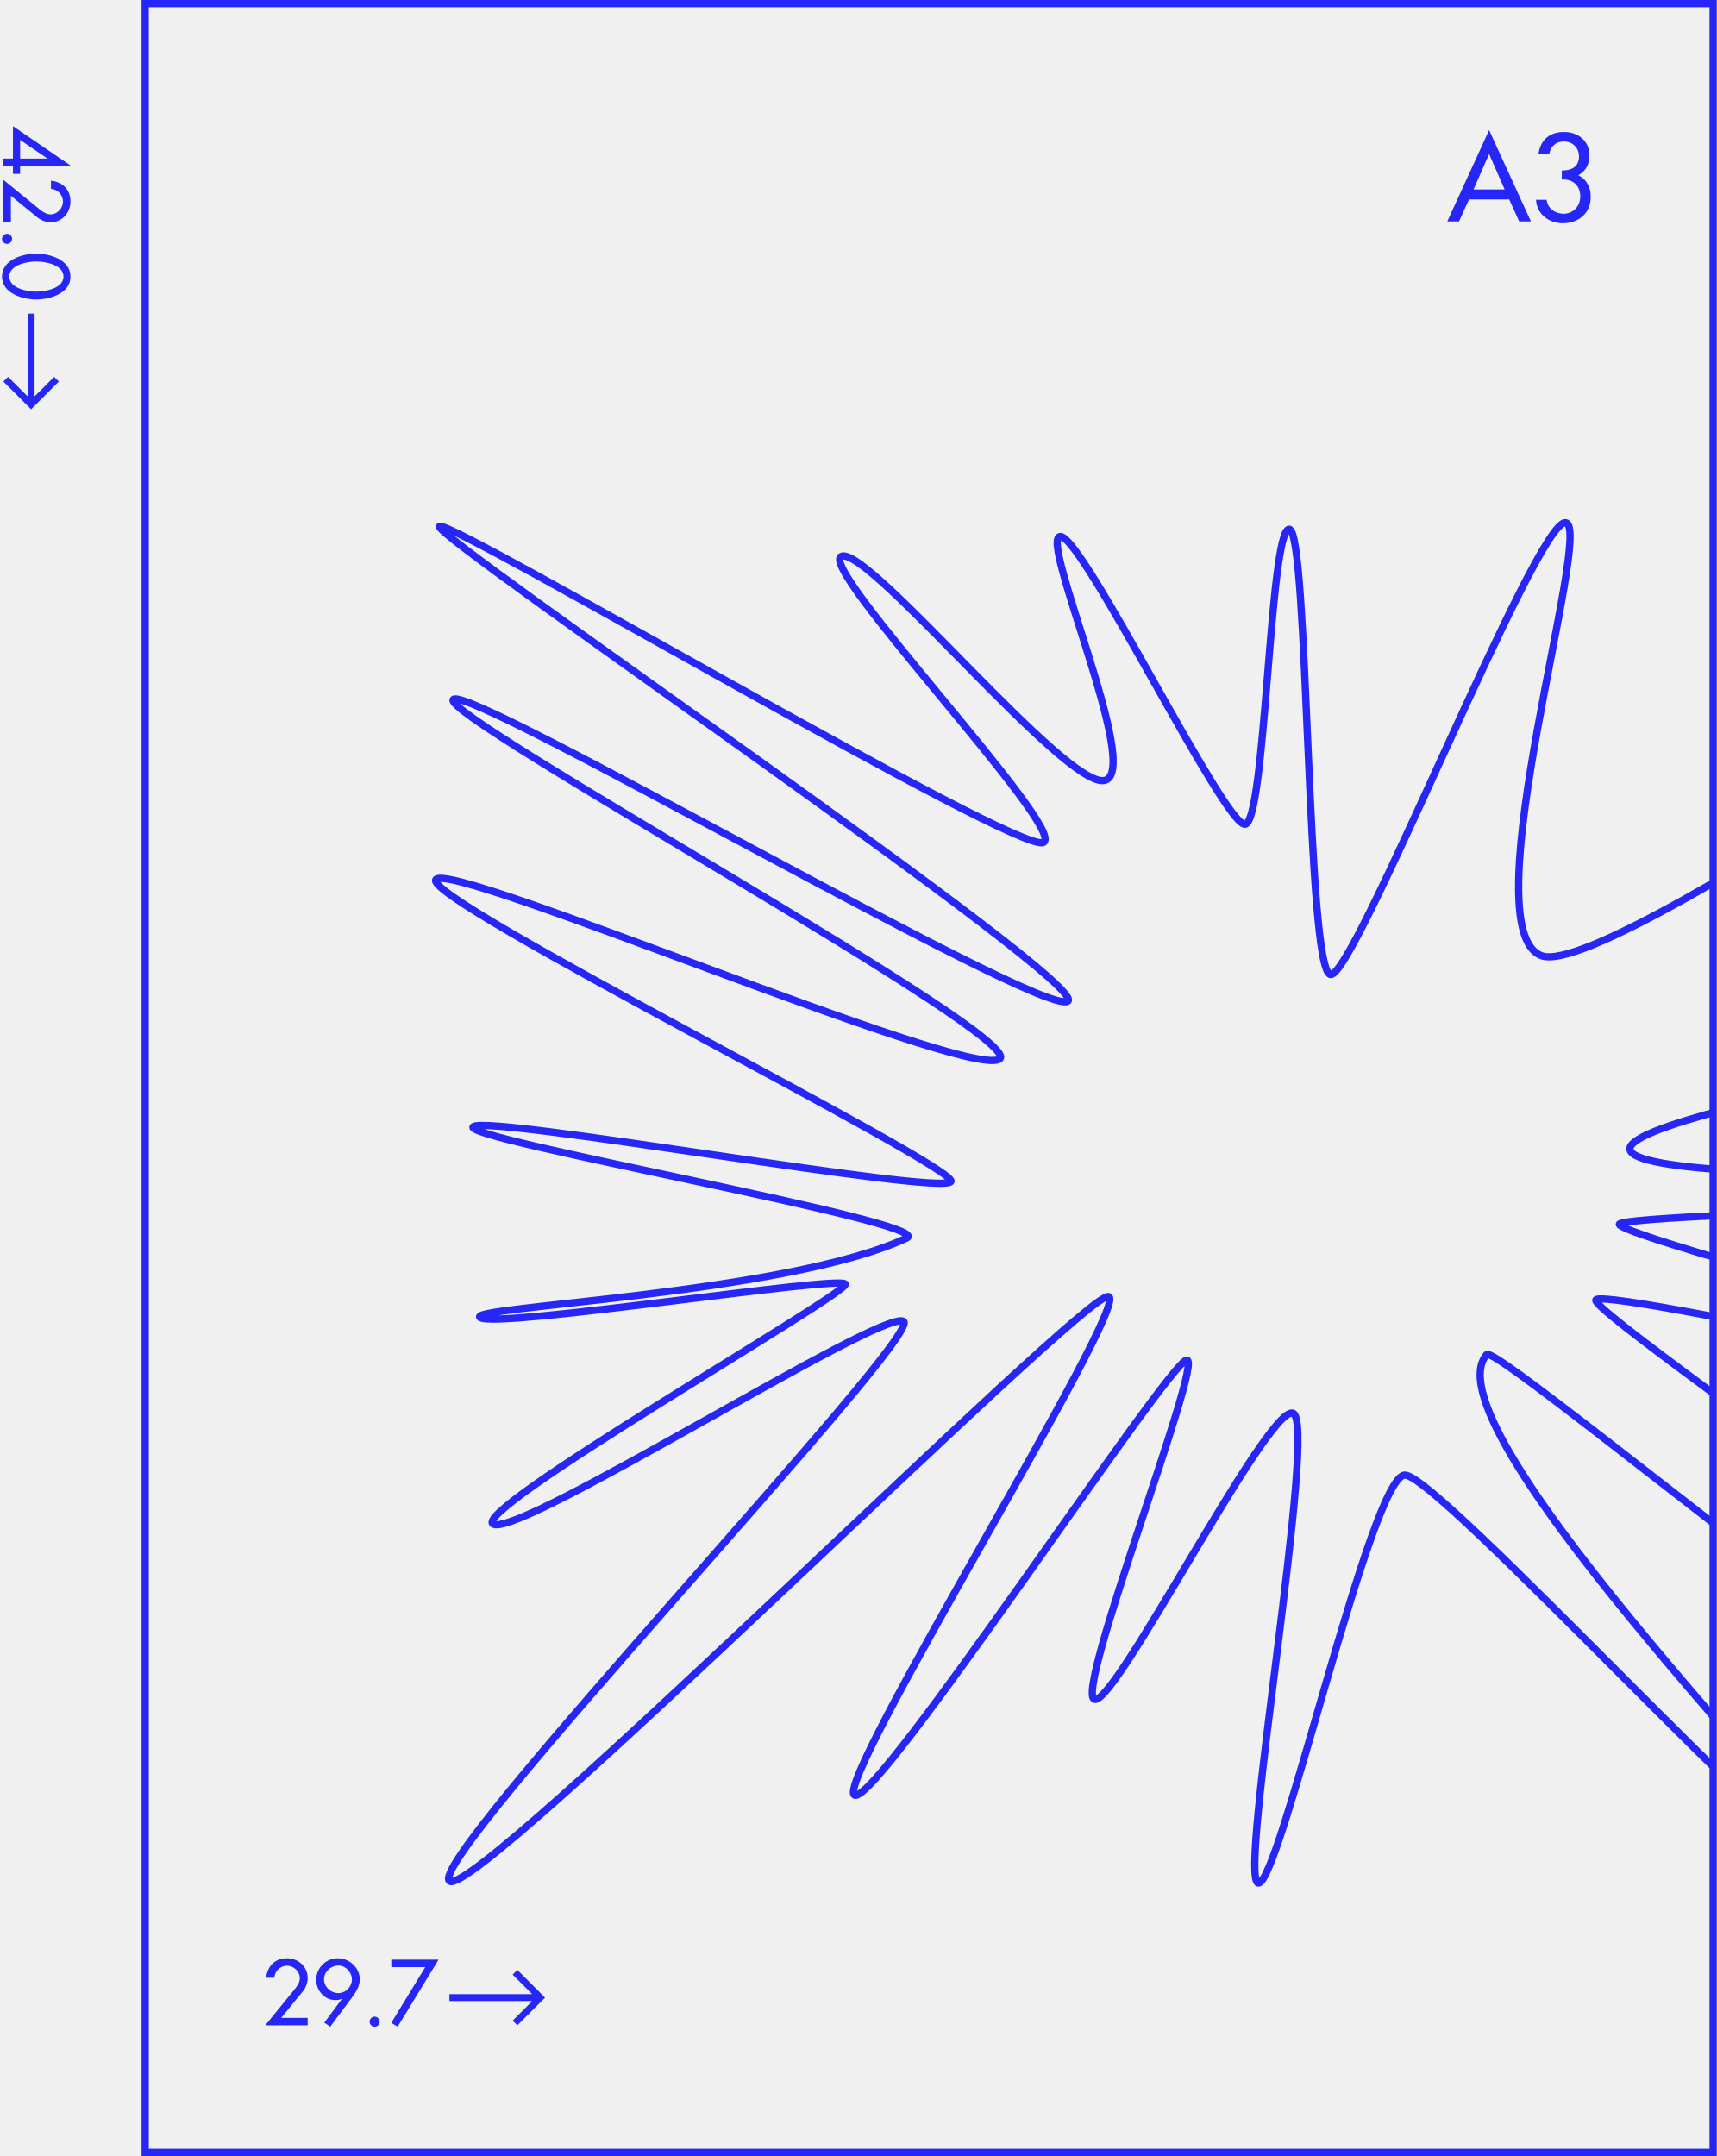
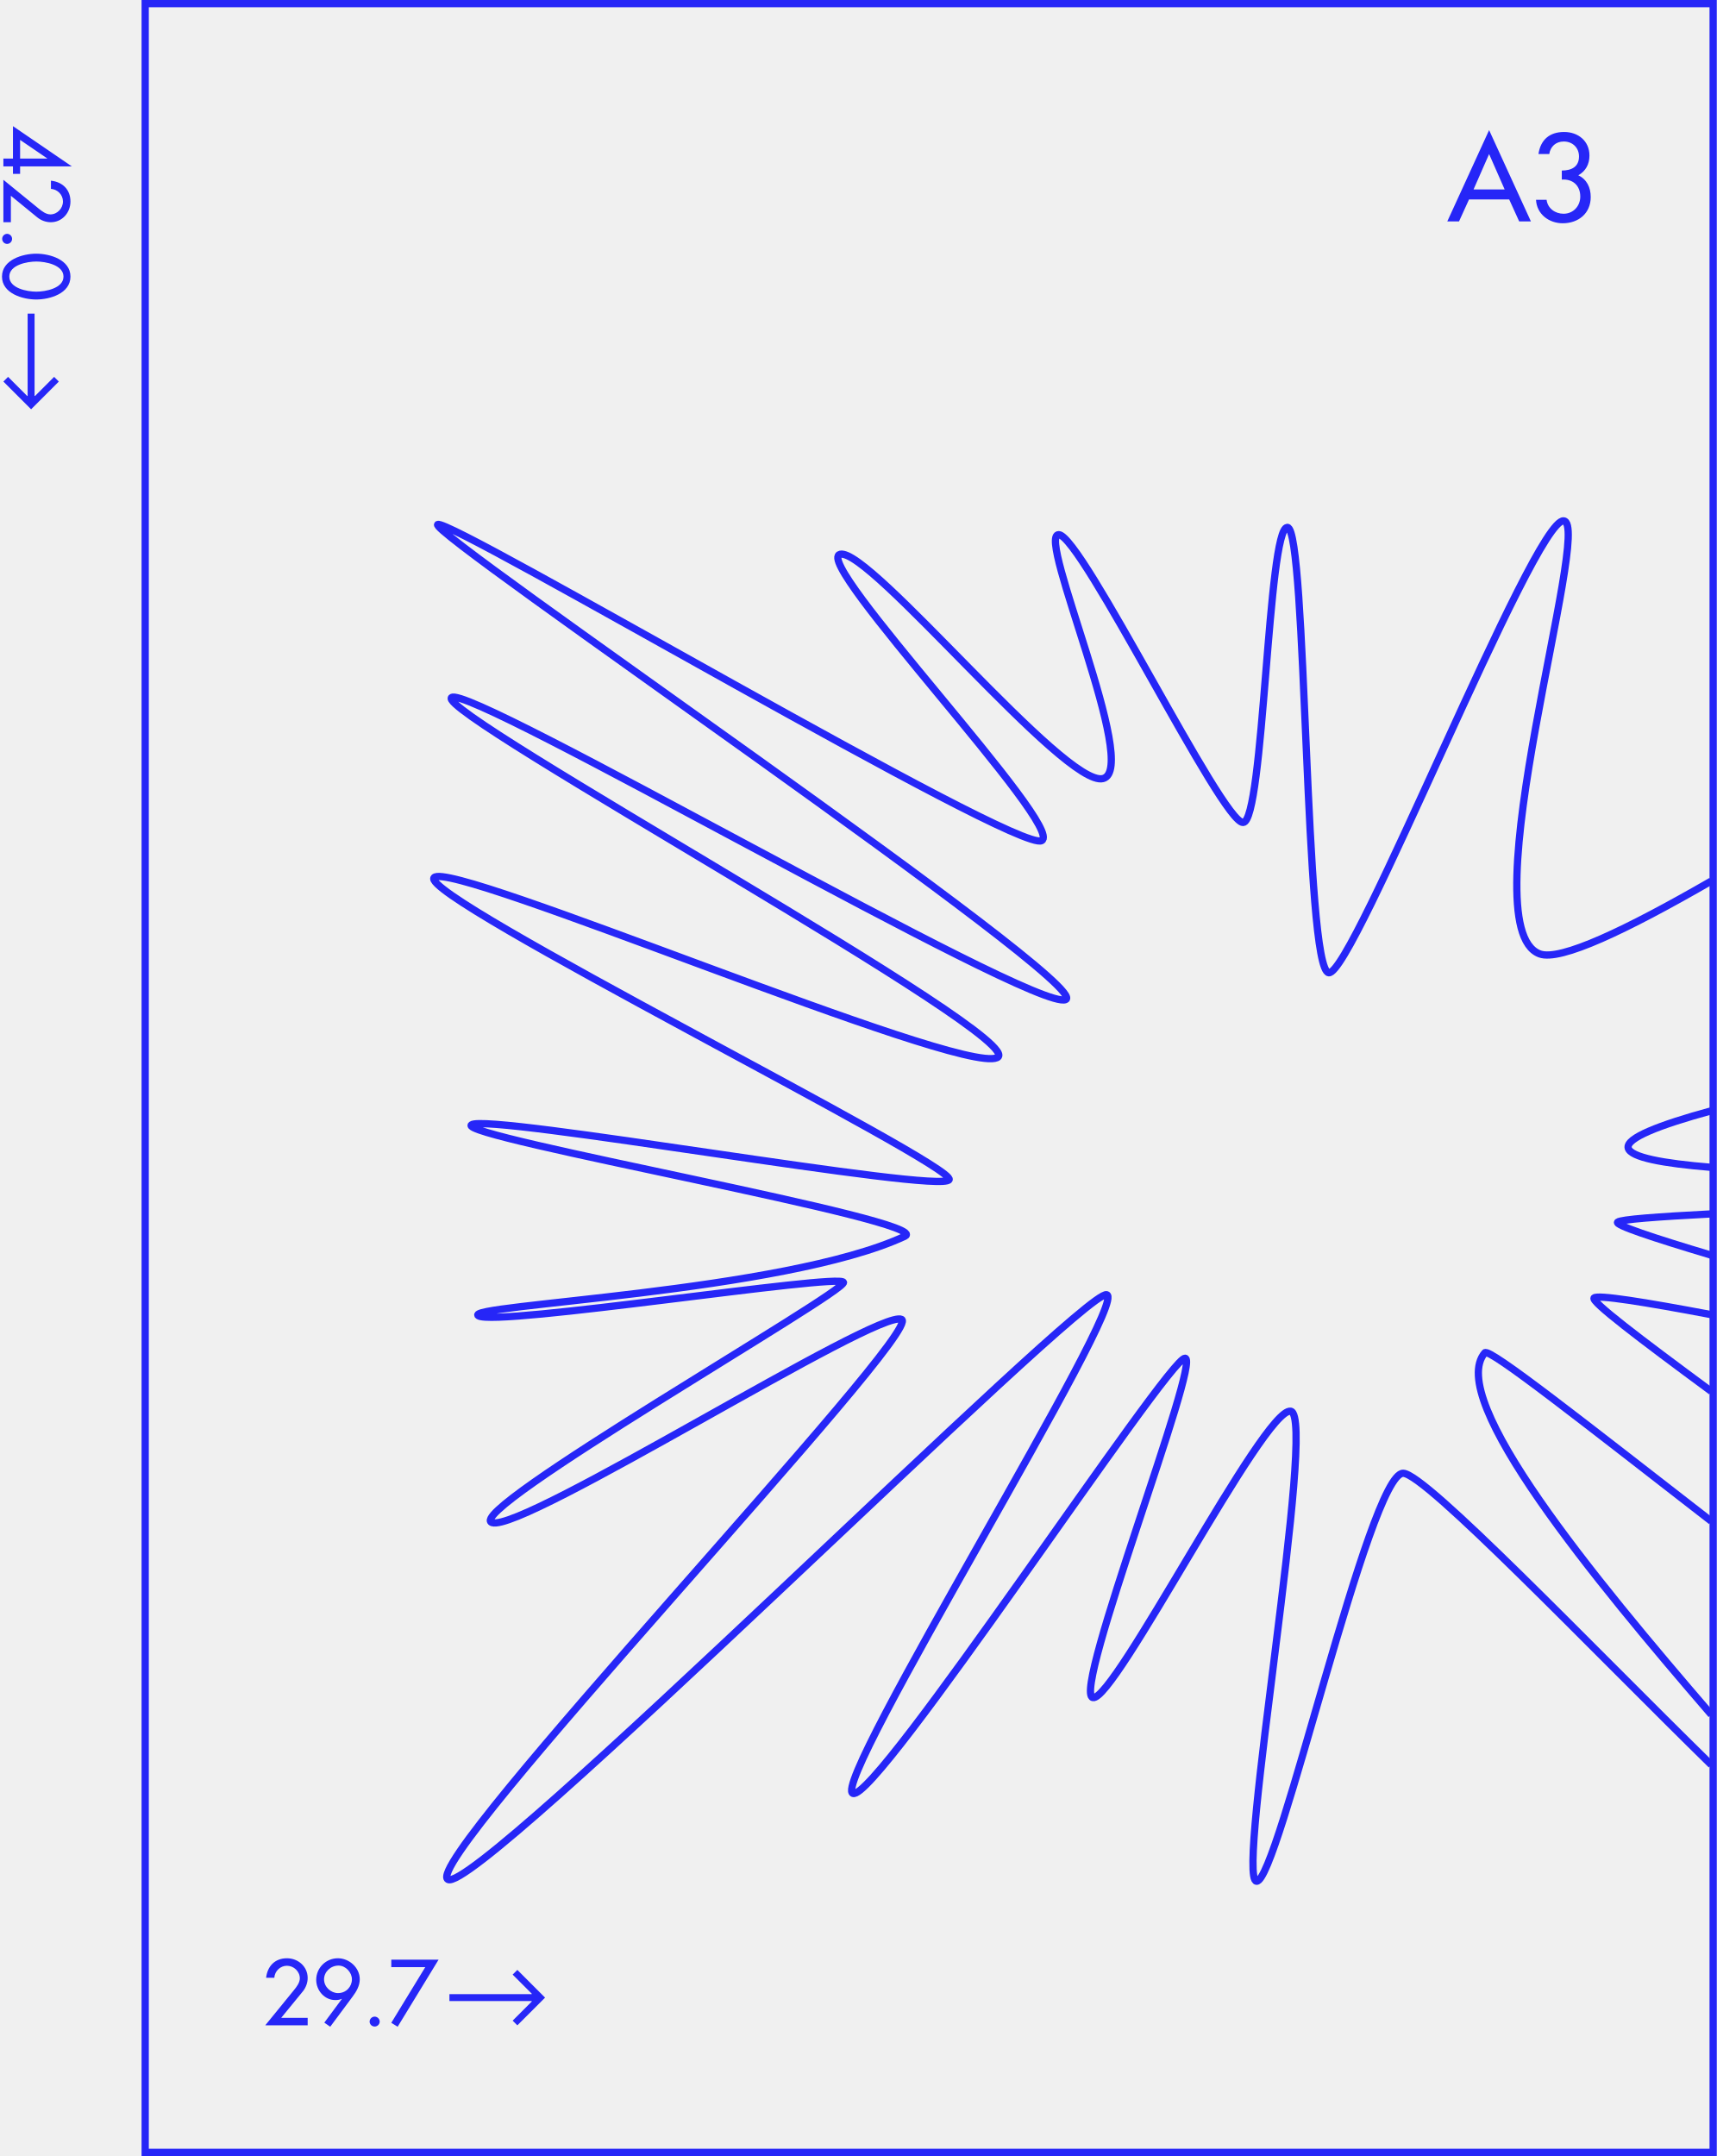
- <svg xmlns="http://www.w3.org/2000/svg" xmlns:xlink="http://www.w3.org/1999/xlink" width="473px" height="594px" viewBox="0 0 473 594" version="1.1">
-   <defs>
-     <rect id="path-1" x="0" y="0" width="432" height="592" />
-   </defs>
-   <g id="Page-1" stroke="none" stroke-width="1" fill="none" fill-rule="evenodd">
-     <g id="yandp-desktop" transform="translate(-728, -63)">
-       <g id="Main">
-         <g id="hero-poster" transform="translate(728, 64)">
-           <g id="orange-ex" transform="translate(40, 0)">
-             <mask id="mask-2" fill="white">
-               <use xlink:href="#path-1" />
-             </mask>
-             <use id="Mask" stroke="#2626F7" stroke-width="2" xlink:href="#path-1" />
-             <path d="M306.7,517.802 C300.8,517.402 323.5,389.502 316.1,388.302 C308.7,387.202 267.5,468.502 261.6,467.202 C255.7,465.902 291.6,373.902 287,373.702 C282.4,373.502 201.9,496.102 195.5,493.602 C189,491.102 271.9,357.802 265.4,356.202 C258.9,354.602 91.7,522.002 83.9,517.302 C76.1,512.602 215.4,366.102 208.9,363.002 C202.4,359.902 104.8,421.702 96.1,419.002 C87.4,416.202 193.8,355.402 192.9,352.802 C192.1,350.202 97,365.102 92.3,362.002 C87.7,359.002 176.5,355.602 209.8,340.102 C218.7,336.002 86,312.702 90.4,309.402 C94.8,306.102 220,328.602 222,324.502 C224,320.402 75.6,246.502 80.1,241.302 C84.5,236.102 224.6,295.702 235.2,290.902 C245.8,286.302 80.4,195.902 84.9,191.702 C89.3,187.502 245.5,278.502 254.1,274.902 C262.6,271.302 77.6,145.802 81.1,144.002 C84.6,142.202 240.8,234.702 247.5,231.102 C254.2,227.502 183.8,154.002 192,152.202 C200.2,150.402 253.9,216.602 264.4,214.002 C274.8,211.402 245.9,146.702 252.2,146.802 C258.5,147.002 297.2,226.302 303,226.102 C308.7,225.902 309.8,144.702 315.2,144.802 C320.6,145.002 319.9,266.702 326.6,267.502 C333.2,268.402 383.1,142.402 391.3,143.002 C399.5,143.602 364.7,254.802 384.7,262.302 C404.7,269.802 582.4,141.902 585.9,146.402 C589.4,150.902 450.4,257.602 454.3,260.802 C458.2,264.002 581.5,205.602 585.9,209.202 C590.3,212.802 463.6,273.602 468.4,278.802 C473.2,284.002 586.2,267.902 586.8,272.002 C587.5,276.002 406.1,304.002 409.1,315.802 C412.1,327.602 589.8,320.502 588.6,325.002 C587.4,329.502 409.9,333.002 406.2,336.202 C402.5,339.402 591.6,388.602 588.6,391.702 C585.5,394.802 403.3,353.402 399.7,357.102 C396,360.802 613.8,506.902 590.5,520.202 C567.2,533.502 373,368.302 369.6,372.202 C351.6,393.102 475.6,515.202 466.5,515.302 C456.6,515.502 356.4,405.502 347.1,405.402 C337.8,405.202 312.6,518.202 306.7,517.802 Z" id="path10" stroke="#2626F7" stroke-width="2" fill-opacity="0" fill="#2626F7" fill-rule="nonzero" mask="url(#mask-2)" />
-           </g>
-           <path d="M415.808,53.952 L404.736,53.952 L401.984,60 L398.752,60 L410.272,34.848 L421.792,60 L418.56,60 L415.808,53.952 Z M414.56,51.2 L410.272,41.44 L405.984,51.2 L414.56,51.2 Z M430.304,48.48 L430.304,45.984 C432.896,45.984 435.04,45.024 435.04,42.112 C435.04,39.68 433.248,37.984 430.848,37.984 C428.672,37.984 427.168,39.36 426.848,41.44 L423.872,41.44 C424.448,37.472 426.976,35.36 430.944,35.36 C434.784,35.36 437.92,37.824 437.92,41.856 C437.92,44.224 436.896,46.144 434.848,47.296 C437.216,48.416 438.272,50.688 438.272,53.28 C438.272,57.792 434.88,60.512 430.56,60.512 C426.784,60.512 423.392,58.016 423.2,54.048 L426.112,54.048 C426.4,56.416 428.48,57.888 430.784,57.888 C433.472,57.888 435.392,55.776 435.392,53.152 C435.392,50.08 433.28,48.256 430.304,48.48 Z" id="A3" fill="#2626F7" />
-           <path d="M77.472,554.936 L84.768,554.936 L84.768,557 L73.08,557 L81,547.28 C81.744,546.368 82.608,545.24 82.608,544.04 C82.608,542.144 80.928,540.584 79.056,540.584 C77.208,540.584 75.696,542.072 75.576,543.896 L73.32,543.896 C73.68,540.68 75.768,538.52 79.056,538.52 C82.128,538.52 84.768,540.8 84.768,543.944 C84.768,545.288 84.264,546.632 83.424,547.664 L77.472,554.936 Z M90.984,557.384 L89.352,556.256 L94.176,549.752 L94.128,549.704 C93.6,549.968 93,550.04 92.376,550.04 C89.376,550.04 87.12,547.352 87.12,544.472 C87.12,541.16 89.808,538.52 93.096,538.52 C96.216,538.52 99.12,541.112 99.12,544.304 C99.12,546.104 98.208,547.664 97.152,549.08 L90.984,557.384 Z M93.12,548.12 C95.424,548.12 96.96,546.296 96.96,544.328 C96.96,542.408 95.232,540.536 93.264,540.536 C91.104,540.536 89.28,542.264 89.28,544.328 C89.28,546.488 91.248,548.12 93.12,548.12 Z M103.224,554.6 C103.992,554.6 104.616,555.248 104.616,555.992 C104.616,556.76 103.992,557.384 103.224,557.384 C102.456,557.384 101.832,556.76 101.832,555.992 C101.832,555.248 102.456,554.6 103.224,554.6 Z M117.168,540.968 L107.808,540.968 L107.808,538.904 L120.84,538.904 L109.56,557.384 L107.808,556.304 L117.168,540.968 Z M123.825,550.318 L123.825,548.409 L146.495,548.409 L146.495,548.273 L141.245,543.023 L142.541,541.727 L150.177,549.364 L142.541,557 L141.245,555.705 L146.495,550.455 L146.495,550.318 L123.825,550.318 Z" id="29.7⟶" fill="#2626F7" />
-           <path d="M-17.744,77.392 L-15.68,77.392 L-15.68,79.36 L-17.744,79.36 L-17.744,82 L-19.904,82 L-19.904,79.36 L-28.832,79.36 L-17.744,63.136 L-17.744,77.392 Z M-19.904,77.392 L-19.904,69.928 L-19.952,69.928 L-25.04,77.392 L-19.904,77.392 Z M-9.656,79.936 L-2.36,79.936 L-2.36,82 L-14.048,82 L-6.128,72.28 C-5.384,71.368 -4.52,70.24 -4.52,69.04 C-4.52,67.144 -6.2,65.584 -8.072,65.584 C-9.92,65.584 -11.432,67.072 -11.552,68.896 L-13.808,68.896 C-13.448,65.68 -11.36,63.52 -8.072,63.52 C-5,63.52 -2.36,65.8 -2.36,68.944 C-2.36,70.288 -2.864,71.632 -3.704,72.664 L-9.656,79.936 Z M2.224,79.6 C2.992,79.6 3.616,80.248 3.616,80.992 C3.616,81.76 2.992,82.384 2.224,82.384 C1.456,82.384 0.832,81.76 0.832,80.992 C0.832,80.248 1.456,79.6 2.224,79.6 Z M12.616,82.384 C7.96,82.384 6.304,76.648 6.304,72.952 C6.304,69.232 7.936,63.52 12.616,63.52 C17.296,63.52 18.928,69.232 18.928,72.952 C18.928,76.648 17.272,82.384 12.616,82.384 Z M12.616,65.44 C9.376,65.44 8.464,70.432 8.464,72.928 C8.464,75.424 9.376,80.368 12.616,80.368 C15.856,80.368 16.768,75.424 16.768,72.928 C16.768,70.432 15.856,65.44 12.616,65.44 Z M22.825,75.318 L22.825,73.409 L45.495,73.409 L45.495,73.273 L40.245,68.023 L41.541,66.727 L49.177,74.364 L41.541,82 L40.245,80.705 L45.495,75.455 L45.495,75.318 L22.825,75.318 Z" id="42.0⟶" fill="#2626F7" transform="translate(10.17249, 72.76) rotate(-270) translate(-10.17249, -72.76) " />
-         </g>
-       </g>
+ <svg xmlns="http://www.w3.org/2000/svg" height="594" viewBox="0 0 473 594" width="473">
+   <g fill="none" fill-rule="evenodd">
+     <g stroke="#2626f7" stroke-width="2">
+       <path d="M40 1h432v592H40z" />
+       <path d="M471.5 321.615c-13.422-1.092-22.251-2.76-22.899-5.313-.693-2.724 8.446-6.312 22.899-10.268m0 56.17c-18.558-3.51-31.371-5.556-32.3-4.602-.936.937 12.337 11.01 32.3 25.744m0-48.904c-14.936.775-24.95 1.525-25.8 2.26-.896.775 9.529 4.252 25.8 9.12" />
+       <path d="M471.5 242.734c-23.374 13.479-41.644 22.189-47.3 20.068-20-7.5 14.8-118.7 6.601-119.3-8.2-.6-58.101 125.4-64.7 124.5-6.701-.8-6-122.5-11.401-122.7-5.399-.1-6.5 81.1-12.2 81.3-5.8.2-44.5-79.1-50.8-79.3-6.3-.1 22.601 64.6 12.2 67.2-10.5 2.6-64.2-63.6-72.4-61.8-8.199 1.8 62.2 75.3 55.5 78.9-6.699 3.6-162.899-88.9-166.399-87.1s181.5 127.3 173 130.9c-8.601 3.6-164.8-87.4-169.201-83.2-4.5 4.2 160.901 94.6 150.3 99.2-10.599 4.8-150.7-54.8-155.099-49.6-4.5 5.2 143.899 79.1 141.899 83.2s-127.199-18.4-131.6-15.1c-4.4 3.3 128.3 26.6 119.401 30.7-33.301 15.5-122.101 18.9-117.5 21.9 4.699 3.1 99.8-11.8 100.599-9.2.901 2.6-105.5 63.4-96.799 66.2 8.7 2.7 106.299-59.1 112.799-56s-132.799 149.6-125 154.3c7.8 4.7 175-162.7 181.5-161.1s-76.4 134.9-69.9 137.4c6.4 2.5 86.9-120.1 91.5-119.9 4.601.2-31.3 92.2-25.399 93.5 5.899 1.3 47.099-80 54.5-78.9 7.399 1.2-15.3 129.1-9.401 129.5 5.901.4 31.101-112.6 40.401-112.4 6.125.066 51.68 47.804 84.899 80.333" />
+       <path d="M471.5 419.12c-34.494-26.733-61.158-47.842-62.399-46.418-10.898 12.653 30.248 62.394 62.399 99.704" />
    </g>
+     <path d="M415.808 54.952h-11.072L401.984 61h-3.232l11.52-25.152L421.792 61h-3.232zM414.56 52.2l-4.288-9.76-4.288 9.76zm15.744-2.72v-2.496c2.592 0 4.736-.96 4.736-3.872 0-2.432-1.792-4.128-4.192-4.128-2.176 0-3.68 1.376-4 3.456h-2.976c.576-3.968 3.104-6.08 7.072-6.08 3.84 0 6.976 2.464 6.976 6.496 0 2.368-1.024 4.288-3.072 5.44 2.368 1.12 3.424 3.392 3.424 5.984 0 4.512-3.392 7.232-7.712 7.232-3.776 0-7.168-2.496-7.36-6.464h2.912c.288 2.368 2.368 3.84 4.672 3.84 2.688 0 4.608-2.112 4.608-4.736 0-3.072-2.112-4.896-5.088-4.672zM77.472 555.936h7.296V558H73.08l7.92-9.72c.744-.912 1.608-2.04 1.608-3.24 0-1.896-1.68-3.456-3.552-3.456-1.848 0-3.36 1.488-3.48 3.312H73.32c.36-3.216 2.448-5.376 5.736-5.376 3.072 0 5.712 2.28 5.712 5.424 0 1.344-.504 2.688-1.344 3.72zm13.512 2.448l-1.632-1.128 4.824-6.504-.048-.048c-.528.264-1.128.336-1.752.336-3 0-5.256-2.688-5.256-5.568 0-3.312 2.688-5.952 5.976-5.952 3.12 0 6.024 2.592 6.024 5.784 0 1.8-.912 3.36-1.968 4.776zm2.136-9.264c2.304 0 3.84-1.824 3.84-3.792 0-1.92-1.728-3.792-3.696-3.792-2.16 0-3.984 1.728-3.984 3.792 0 2.16 1.968 3.792 3.84 3.792zm10.104 6.48c.768 0 1.392.648 1.392 1.392a1.393 1.393 0 0 1-2.784 0c0-.744.624-1.392 1.392-1.392zm13.944-13.632h-9.36v-2.064h13.032l-11.28 18.48-1.752-1.08zm6.657 9.35v-1.909h22.67v-.136l-5.25-5.25 1.296-1.296 7.636 7.637-7.636 7.636-1.296-1.295 5.25-5.25v-.137zM5.54 45.844v2.064H3.572v-2.064H.932v-2.16h2.64v-8.928l16.224 11.088zm0-2.16h7.464v-.048L5.54 38.548zM2.996 53.932v7.296H.932V49.54l9.72 7.92c.912.744 2.04 1.608 3.24 1.608 1.896 0 3.456-1.68 3.456-3.552 0-1.848-1.488-3.36-3.312-3.48V49.78c3.216.36 5.376 2.448 5.376 5.736 0 3.072-2.28 5.712-5.424 5.712-1.344 0-2.688-.504-3.72-1.344l-7.272-5.952zm.336 11.88c0 .768-.648 1.392-1.392 1.392a1.393 1.393 0 0 1 0-2.784c.744 0 1.392.624 1.392 1.392zM.548 76.204c0-4.656 5.736-6.312 9.432-6.312 3.72 0 9.432 1.632 9.432 6.312S13.7 82.516 9.98 82.516c-3.696 0-9.432-1.656-9.432-6.312zm16.944 0c0-3.24-4.992-4.152-7.488-4.152s-7.44.912-7.44 4.152 4.944 4.152 7.44 4.152 7.488-.912 7.488-4.152zM7.614 86.412h1.91v22.67h.136l5.25-5.25 1.295 1.296-7.636 7.636-7.637-7.636 1.296-1.295 5.25 5.25h.136v-22.67z" fill="#2626f7" />
  </g>
</svg>
